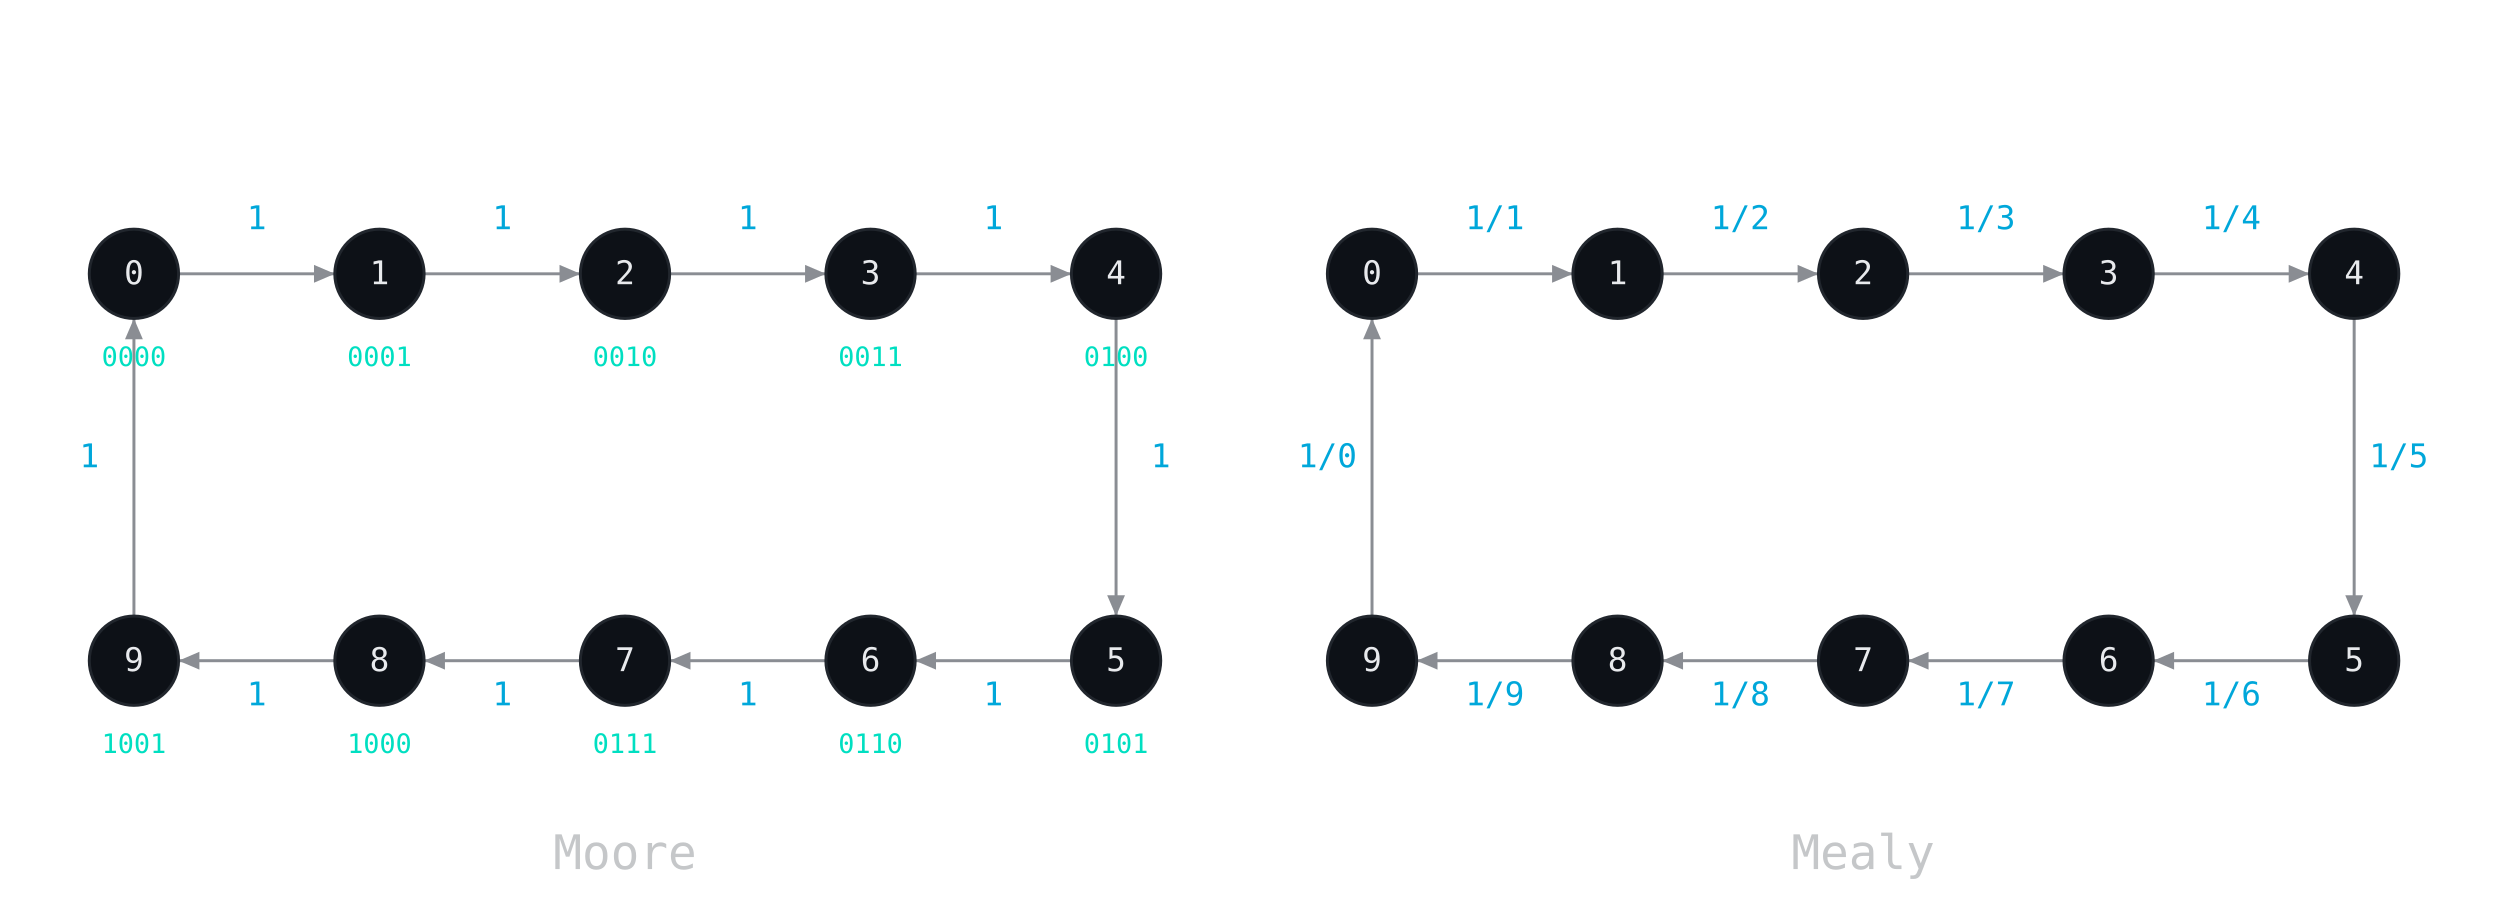
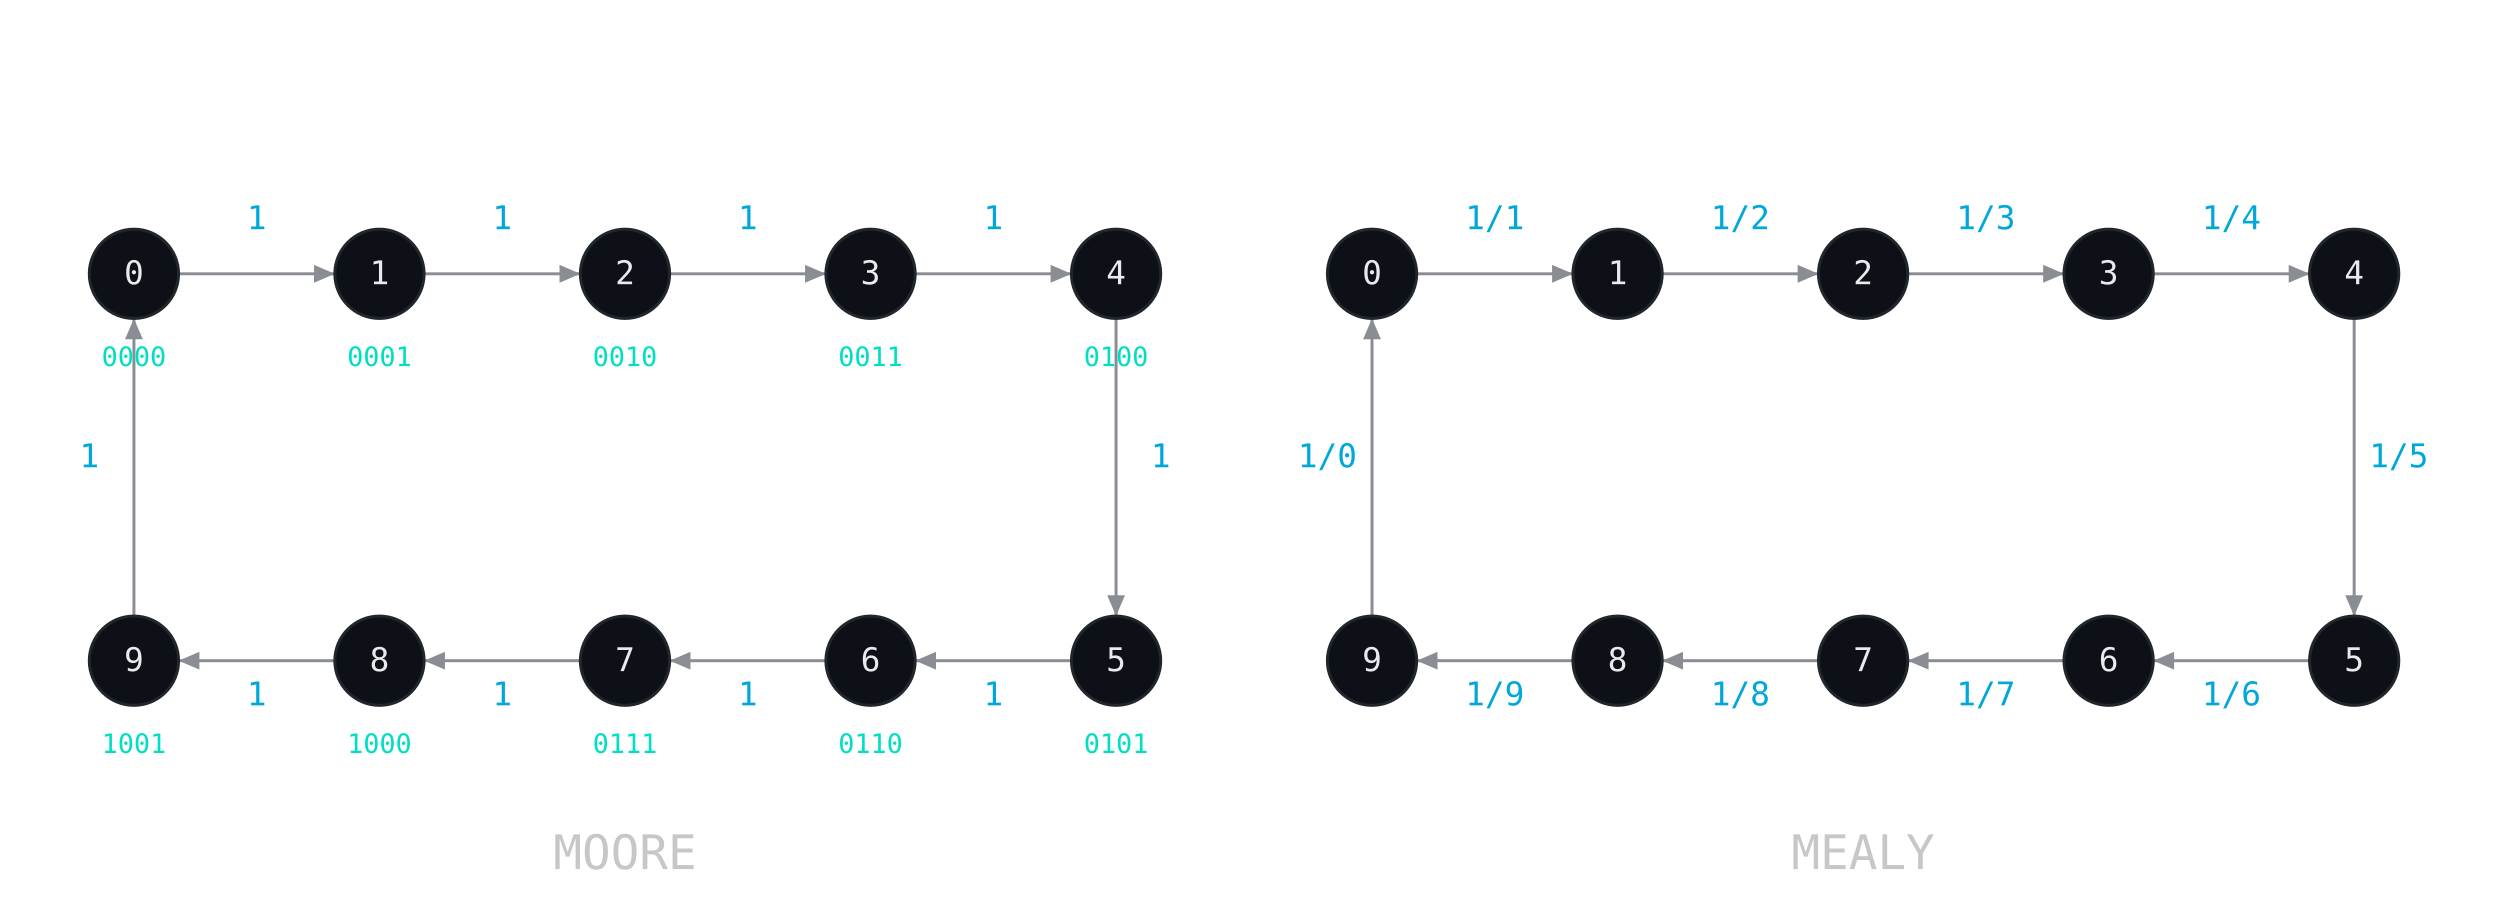
<svg xmlns="http://www.w3.org/2000/svg" viewBox="0 0 840 308" role="img" aria-label="Mod-10 Synchronous Counter state machine">
  <path d="M60,92 Q86.25,92 112.5,92" fill="none" stroke="#8a8d93" stroke-width="1" />
  <path d="M112.5,92 L105.5,95 L105.5,89 Z" fill="#8a8d93" />
  <text x="86.25" y="77" fill="#00a7da" font-family="Consolas" font-size="11" font-weight="400" text-anchor="middle">1</text>
  <path d="M142.5,92 Q168.75,92 195,92" fill="none" stroke="#8a8d93" stroke-width="1" />
  <path d="M195,92 L188,95 L188,89 Z" fill="#8a8d93" />
  <text x="168.75" y="77" fill="#00a7da" font-family="Consolas" font-size="11" font-weight="400" text-anchor="middle">1</text>
  <path d="M225,92 Q251.25,92 277.5,92" fill="none" stroke="#8a8d93" stroke-width="1" />
  <path d="M277.5,92 L270.5,95 L270.5,89 Z" fill="#8a8d93" />
  <text x="251.25" y="77" fill="#00a7da" font-family="Consolas" font-size="11" font-weight="400" text-anchor="middle">1</text>
  <path d="M307.5,92 Q333.75,92 360,92" fill="none" stroke="#8a8d93" stroke-width="1" />
  <path d="M360,92 L353,95 L353,89 Z" fill="#8a8d93" />
  <text x="333.75" y="77" fill="#00a7da" font-family="Consolas" font-size="11" font-weight="400" text-anchor="middle">1</text>
  <path d="M375,107 Q375,157 375,207" fill="none" stroke="#8a8d93" stroke-width="1" />
  <path d="M375,207 L372,200 L378,200 Z" fill="#8a8d93" />
  <text x="390" y="157" fill="#00a7da" font-family="Consolas" font-size="11" font-weight="400" text-anchor="middle">1</text>
  <path d="M360,222 Q333.75,222 307.5,222" fill="none" stroke="#8a8d93" stroke-width="1" />
  <path d="M307.5,222 L314.5,219 L314.5,225 Z" fill="#8a8d93" />
  <text x="333.75" y="237" fill="#00a7da" font-family="Consolas" font-size="11" font-weight="400" text-anchor="middle">1</text>
  <path d="M277.5,222 Q251.25,222 225,222" fill="none" stroke="#8a8d93" stroke-width="1" />
  <path d="M225,222 L232,219 L232,225 Z" fill="#8a8d93" />
  <text x="251.25" y="237" fill="#00a7da" font-family="Consolas" font-size="11" font-weight="400" text-anchor="middle">1</text>
  <path d="M195,222 Q168.75,222 142.5,222" fill="none" stroke="#8a8d93" stroke-width="1" />
  <path d="M142.5,222 L149.5,219 L149.5,225 Z" fill="#8a8d93" />
  <text x="168.75" y="237" fill="#00a7da" font-family="Consolas" font-size="11" font-weight="400" text-anchor="middle">1</text>
  <path d="M112.5,222 Q86.25,222 60,222" fill="none" stroke="#8a8d93" stroke-width="1" />
  <path d="M60,222 L67,219 L67,225 Z" fill="#8a8d93" />
  <text x="86.25" y="237" fill="#00a7da" font-family="Consolas" font-size="11" font-weight="400" text-anchor="middle">1</text>
  <path d="M45,207 Q45,157 45,107" fill="none" stroke="#8a8d93" stroke-width="1" />
  <path d="M45,107 L48,114 L42,114 Z" fill="#8a8d93" />
  <text x="30" y="157" fill="#00a7da" font-family="Consolas" font-size="11" font-weight="400" text-anchor="middle">1</text>
  <circle cx="45" cy="92" r="15" fill="#0d1117" stroke="#21262d" stroke-width="1" />
  <text x="45" y="95.5" fill="#e8eaed" font-family="Consolas" font-size="11" font-weight="400" text-anchor="middle">0</text>
  <text x="45" y="123" fill="#00dfc1" font-family="Consolas" font-size="9" font-weight="400" text-anchor="middle">0000</text>
  <circle cx="127.5" cy="92" r="15" fill="#0d1117" stroke="#21262d" stroke-width="1" />
  <text x="127.5" y="95.5" fill="#e8eaed" font-family="Consolas" font-size="11" font-weight="400" text-anchor="middle">1</text>
  <text x="127.5" y="123" fill="#00dfc1" font-family="Consolas" font-size="9" font-weight="400" text-anchor="middle">0001</text>
  <circle cx="210" cy="92" r="15" fill="#0d1117" stroke="#21262d" stroke-width="1" />
  <text x="210" y="95.5" fill="#e8eaed" font-family="Consolas" font-size="11" font-weight="400" text-anchor="middle">2</text>
  <text x="210" y="123" fill="#00dfc1" font-family="Consolas" font-size="9" font-weight="400" text-anchor="middle">0010</text>
  <circle cx="292.5" cy="92" r="15" fill="#0d1117" stroke="#21262d" stroke-width="1" />
  <text x="292.5" y="95.5" fill="#e8eaed" font-family="Consolas" font-size="11" font-weight="400" text-anchor="middle">3</text>
  <text x="292.5" y="123" fill="#00dfc1" font-family="Consolas" font-size="9" font-weight="400" text-anchor="middle">0011</text>
  <circle cx="375" cy="92" r="15" fill="#0d1117" stroke="#21262d" stroke-width="1" />
  <text x="375" y="95.5" fill="#e8eaed" font-family="Consolas" font-size="11" font-weight="400" text-anchor="middle">4</text>
  <text x="375" y="123" fill="#00dfc1" font-family="Consolas" font-size="9" font-weight="400" text-anchor="middle">0100</text>
  <circle cx="375" cy="222" r="15" fill="#0d1117" stroke="#21262d" stroke-width="1" />
  <text x="375" y="225.5" fill="#e8eaed" font-family="Consolas" font-size="11" font-weight="400" text-anchor="middle">5</text>
  <text x="375" y="253" fill="#00dfc1" font-family="Consolas" font-size="9" font-weight="400" text-anchor="middle">0101</text>
  <circle cx="292.5" cy="222" r="15" fill="#0d1117" stroke="#21262d" stroke-width="1" />
  <text x="292.5" y="225.5" fill="#e8eaed" font-family="Consolas" font-size="11" font-weight="400" text-anchor="middle">6</text>
  <text x="292.5" y="253" fill="#00dfc1" font-family="Consolas" font-size="9" font-weight="400" text-anchor="middle">0110</text>
  <circle cx="210" cy="222" r="15" fill="#0d1117" stroke="#21262d" stroke-width="1" />
  <text x="210" y="225.5" fill="#e8eaed" font-family="Consolas" font-size="11" font-weight="400" text-anchor="middle">7</text>
  <text x="210" y="253" fill="#00dfc1" font-family="Consolas" font-size="9" font-weight="400" text-anchor="middle">0111</text>
  <circle cx="127.5" cy="222" r="15" fill="#0d1117" stroke="#21262d" stroke-width="1" />
  <text x="127.5" y="225.5" fill="#e8eaed" font-family="Consolas" font-size="11" font-weight="400" text-anchor="middle">8</text>
  <text x="127.5" y="253" fill="#00dfc1" font-family="Consolas" font-size="9" font-weight="400" text-anchor="middle">1000</text>
  <circle cx="45" cy="222" r="15" fill="#0d1117" stroke="#21262d" stroke-width="1" />
  <text x="45" y="225.5" fill="#e8eaed" font-family="Consolas" font-size="11" font-weight="400" text-anchor="middle">9</text>
  <text x="45" y="253" fill="#00dfc1" font-family="Consolas" font-size="9" font-weight="400" text-anchor="middle">1001</text>
-   <text x="210" y="292" fill="#c5c7c9" font-family="Consolas" font-size="16" font-weight="400" text-anchor="middle">Moore</text>
+   <text x="210" y="292" fill="#c5c7c9" font-family="Consolas" font-size="16" font-weight="400" text-anchor="middle">MOORE</text>
  <path d="M476,92 Q502.25,92 528.5,92" fill="none" stroke="#8a8d93" stroke-width="1" />
  <path d="M528.5,92 L521.5,95 L521.5,89 Z" fill="#8a8d93" />
  <text x="502.25" y="77" fill="#00a7da" font-family="Consolas" font-size="11" font-weight="400" text-anchor="middle">1/1</text>
  <path d="M558.5,92 Q584.75,92 611,92" fill="none" stroke="#8a8d93" stroke-width="1" />
  <path d="M611,92 L604,95 L604,89 Z" fill="#8a8d93" />
  <text x="584.75" y="77" fill="#00a7da" font-family="Consolas" font-size="11" font-weight="400" text-anchor="middle">1/2</text>
  <path d="M641,92 Q667.25,92 693.5,92" fill="none" stroke="#8a8d93" stroke-width="1" />
  <path d="M693.5,92 L686.5,95 L686.5,89 Z" fill="#8a8d93" />
  <text x="667.25" y="77" fill="#00a7da" font-family="Consolas" font-size="11" font-weight="400" text-anchor="middle">1/3</text>
  <path d="M723.5,92 Q749.75,92 776,92" fill="none" stroke="#8a8d93" stroke-width="1" />
  <path d="M776,92 L769,95 L769,89 Z" fill="#8a8d93" />
  <text x="749.75" y="77" fill="#00a7da" font-family="Consolas" font-size="11" font-weight="400" text-anchor="middle">1/4</text>
  <path d="M791,107 Q791,157 791,207" fill="none" stroke="#8a8d93" stroke-width="1" />
  <path d="M791,207 L788,200 L794,200 Z" fill="#8a8d93" />
  <text x="806" y="157" fill="#00a7da" font-family="Consolas" font-size="11" font-weight="400" text-anchor="middle">1/5</text>
  <path d="M776,222 Q749.75,222 723.5,222" fill="none" stroke="#8a8d93" stroke-width="1" />
  <path d="M723.5,222 L730.5,219 L730.5,225 Z" fill="#8a8d93" />
  <text x="749.75" y="237" fill="#00a7da" font-family="Consolas" font-size="11" font-weight="400" text-anchor="middle">1/6</text>
  <path d="M693.5,222 Q667.25,222 641,222" fill="none" stroke="#8a8d93" stroke-width="1" />
  <path d="M641,222 L648,219 L648,225 Z" fill="#8a8d93" />
  <text x="667.25" y="237" fill="#00a7da" font-family="Consolas" font-size="11" font-weight="400" text-anchor="middle">1/7</text>
  <path d="M611,222 Q584.75,222 558.5,222" fill="none" stroke="#8a8d93" stroke-width="1" />
  <path d="M558.5,222 L565.5,219 L565.5,225 Z" fill="#8a8d93" />
  <text x="584.75" y="237" fill="#00a7da" font-family="Consolas" font-size="11" font-weight="400" text-anchor="middle">1/8</text>
  <path d="M528.5,222 Q502.25,222 476,222" fill="none" stroke="#8a8d93" stroke-width="1" />
  <path d="M476,222 L483,219 L483,225 Z" fill="#8a8d93" />
  <text x="502.25" y="237" fill="#00a7da" font-family="Consolas" font-size="11" font-weight="400" text-anchor="middle">1/9</text>
  <path d="M461,207 Q461,157 461,107" fill="none" stroke="#8a8d93" stroke-width="1" />
  <path d="M461,107 L464,114 L458,114 Z" fill="#8a8d93" />
  <text x="446" y="157" fill="#00a7da" font-family="Consolas" font-size="11" font-weight="400" text-anchor="middle">1/0</text>
  <circle cx="461" cy="92" r="15" fill="#0d1117" stroke="#21262d" stroke-width="1" />
  <text x="461" y="95.5" fill="#e8eaed" font-family="Consolas" font-size="11" font-weight="400" text-anchor="middle">0</text>
  <circle cx="543.5" cy="92" r="15" fill="#0d1117" stroke="#21262d" stroke-width="1" />
  <text x="543.5" y="95.5" fill="#e8eaed" font-family="Consolas" font-size="11" font-weight="400" text-anchor="middle">1</text>
  <circle cx="626" cy="92" r="15" fill="#0d1117" stroke="#21262d" stroke-width="1" />
  <text x="626" y="95.5" fill="#e8eaed" font-family="Consolas" font-size="11" font-weight="400" text-anchor="middle">2</text>
  <circle cx="708.5" cy="92" r="15" fill="#0d1117" stroke="#21262d" stroke-width="1" />
  <text x="708.5" y="95.5" fill="#e8eaed" font-family="Consolas" font-size="11" font-weight="400" text-anchor="middle">3</text>
  <circle cx="791" cy="92" r="15" fill="#0d1117" stroke="#21262d" stroke-width="1" />
  <text x="791" y="95.5" fill="#e8eaed" font-family="Consolas" font-size="11" font-weight="400" text-anchor="middle">4</text>
  <circle cx="791" cy="222" r="15" fill="#0d1117" stroke="#21262d" stroke-width="1" />
  <text x="791" y="225.5" fill="#e8eaed" font-family="Consolas" font-size="11" font-weight="400" text-anchor="middle">5</text>
  <circle cx="708.5" cy="222" r="15" fill="#0d1117" stroke="#21262d" stroke-width="1" />
  <text x="708.5" y="225.5" fill="#e8eaed" font-family="Consolas" font-size="11" font-weight="400" text-anchor="middle">6</text>
  <circle cx="626" cy="222" r="15" fill="#0d1117" stroke="#21262d" stroke-width="1" />
  <text x="626" y="225.5" fill="#e8eaed" font-family="Consolas" font-size="11" font-weight="400" text-anchor="middle">7</text>
  <circle cx="543.5" cy="222" r="15" fill="#0d1117" stroke="#21262d" stroke-width="1" />
  <text x="543.5" y="225.5" fill="#e8eaed" font-family="Consolas" font-size="11" font-weight="400" text-anchor="middle">8</text>
  <circle cx="461" cy="222" r="15" fill="#0d1117" stroke="#21262d" stroke-width="1" />
  <text x="461" y="225.5" fill="#e8eaed" font-family="Consolas" font-size="11" font-weight="400" text-anchor="middle">9</text>
-   <text x="626" y="292" fill="#c5c7c9" font-family="Consolas" font-size="16" font-weight="400" text-anchor="middle">Mealy</text>
+   <text x="626" y="292" fill="#c5c7c9" font-family="Consolas" font-size="16" font-weight="400" text-anchor="middle">MEALY</text>
</svg>
